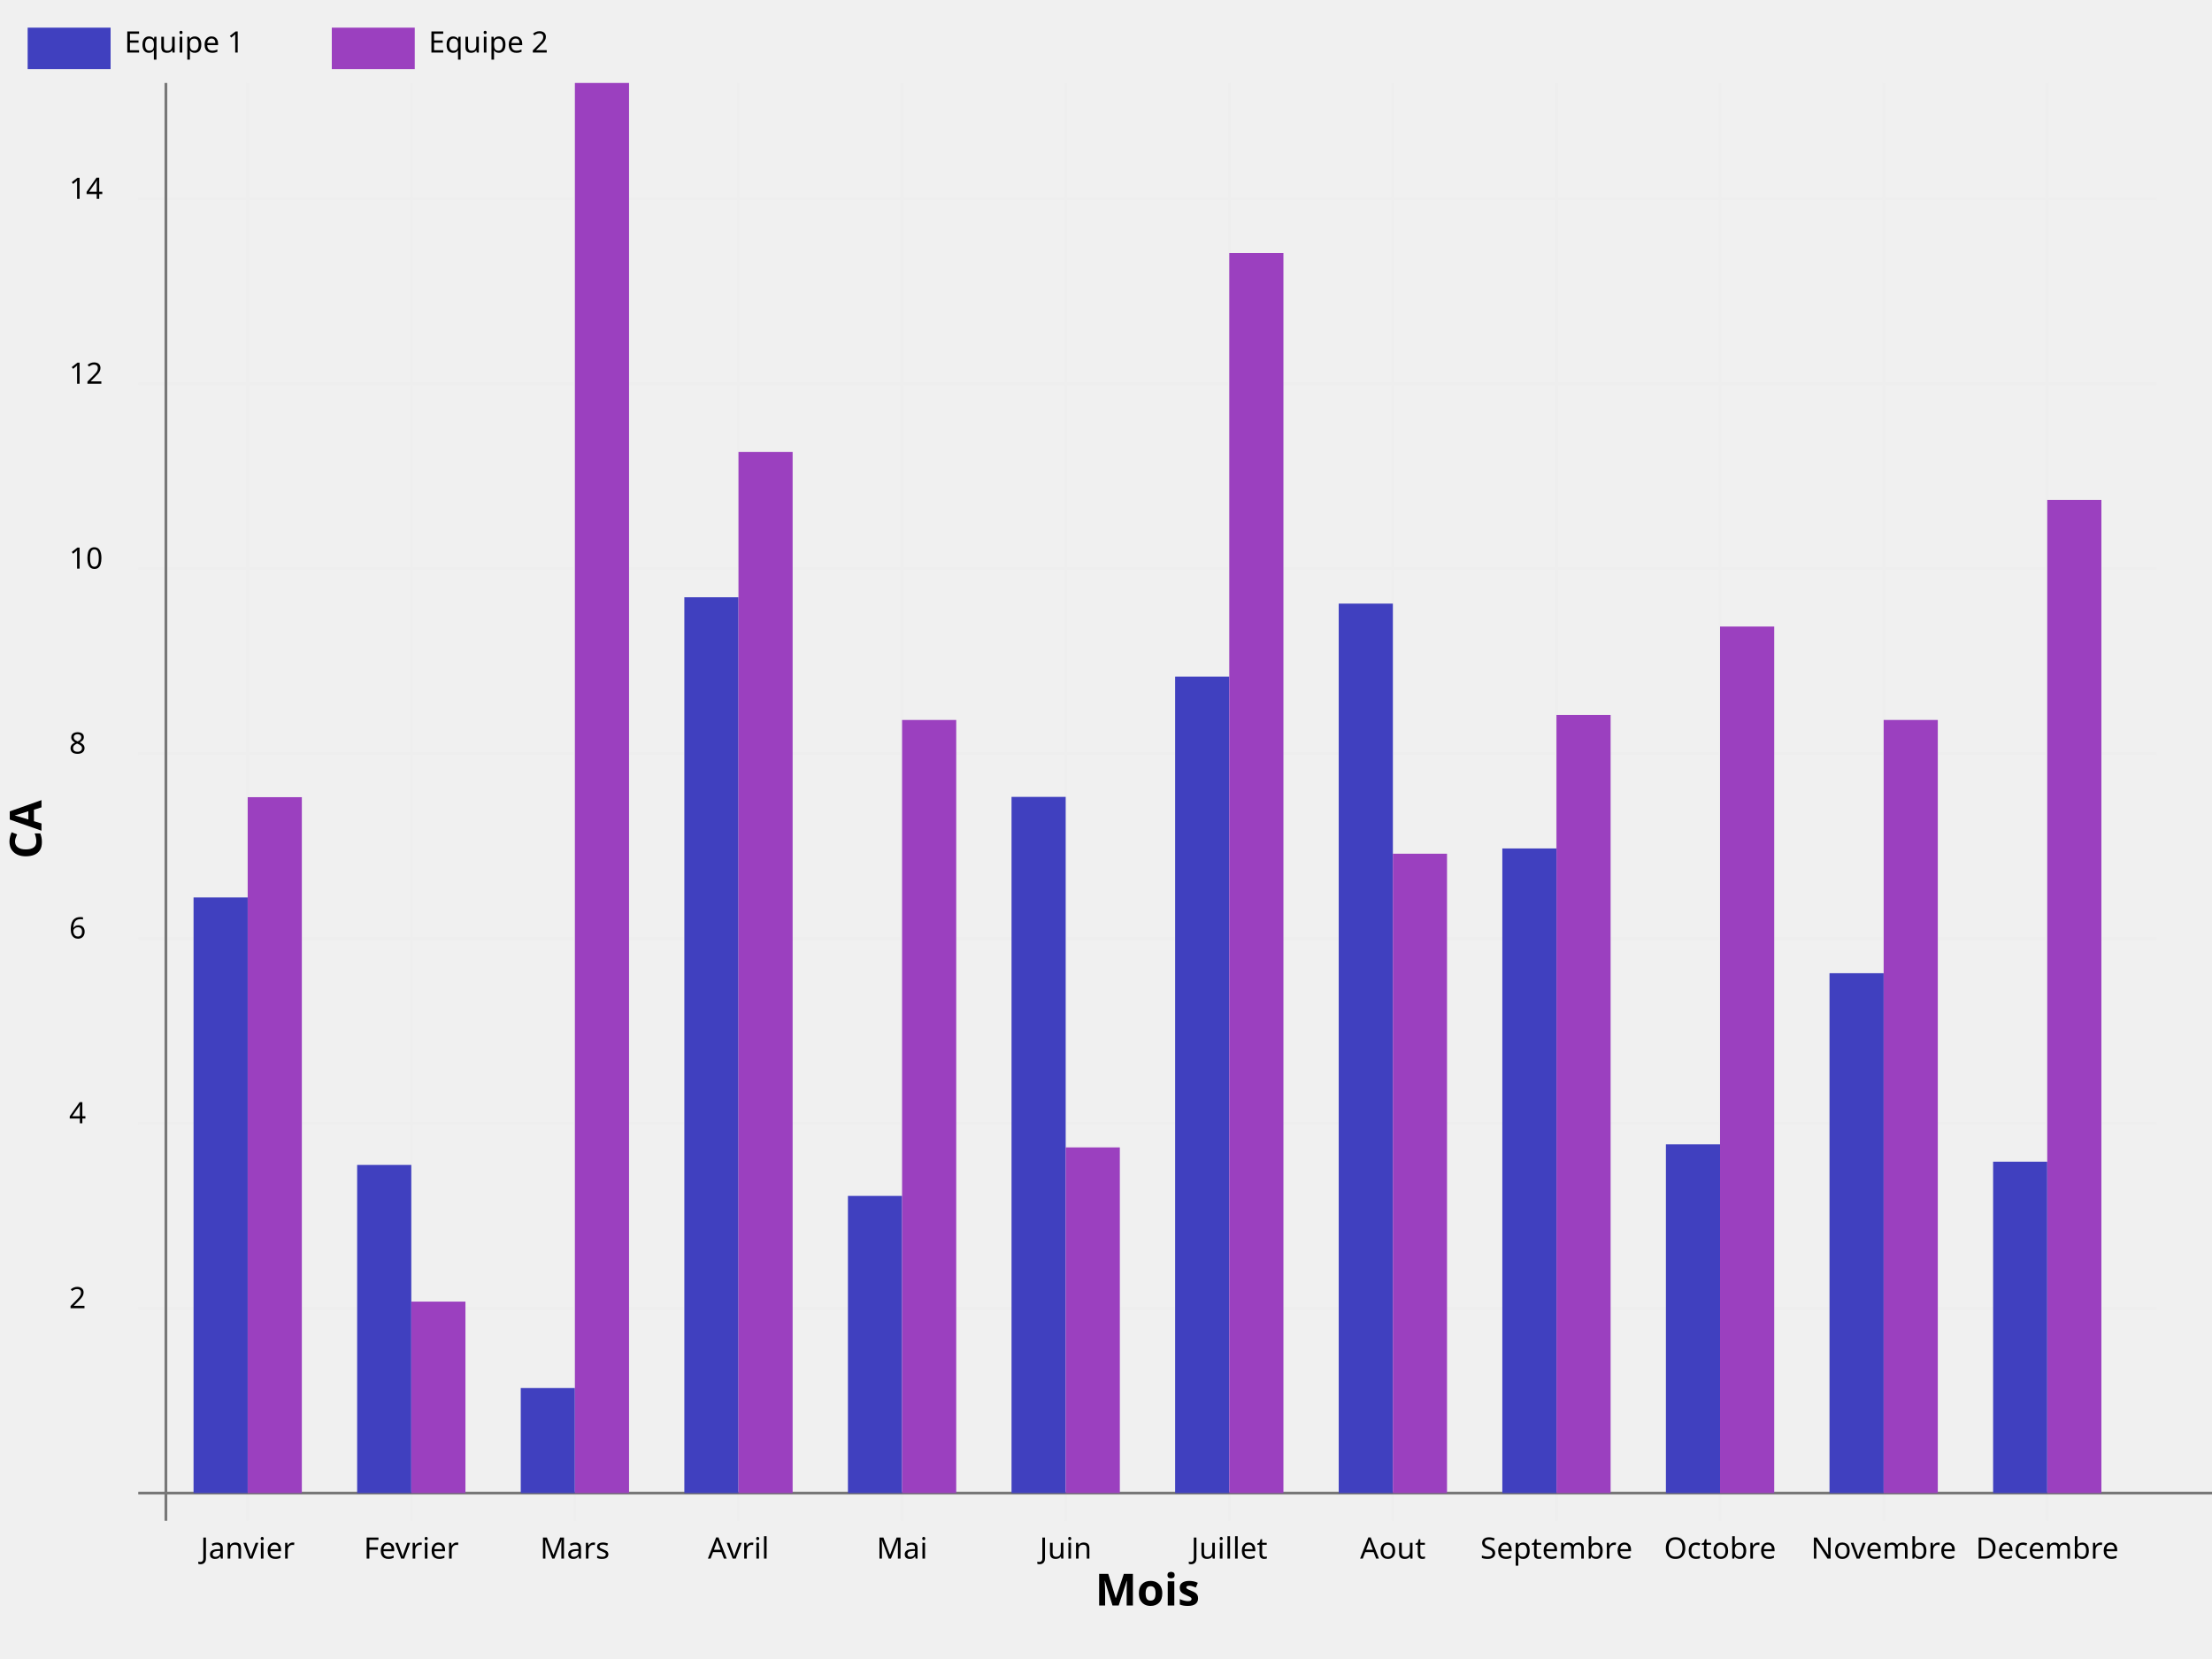
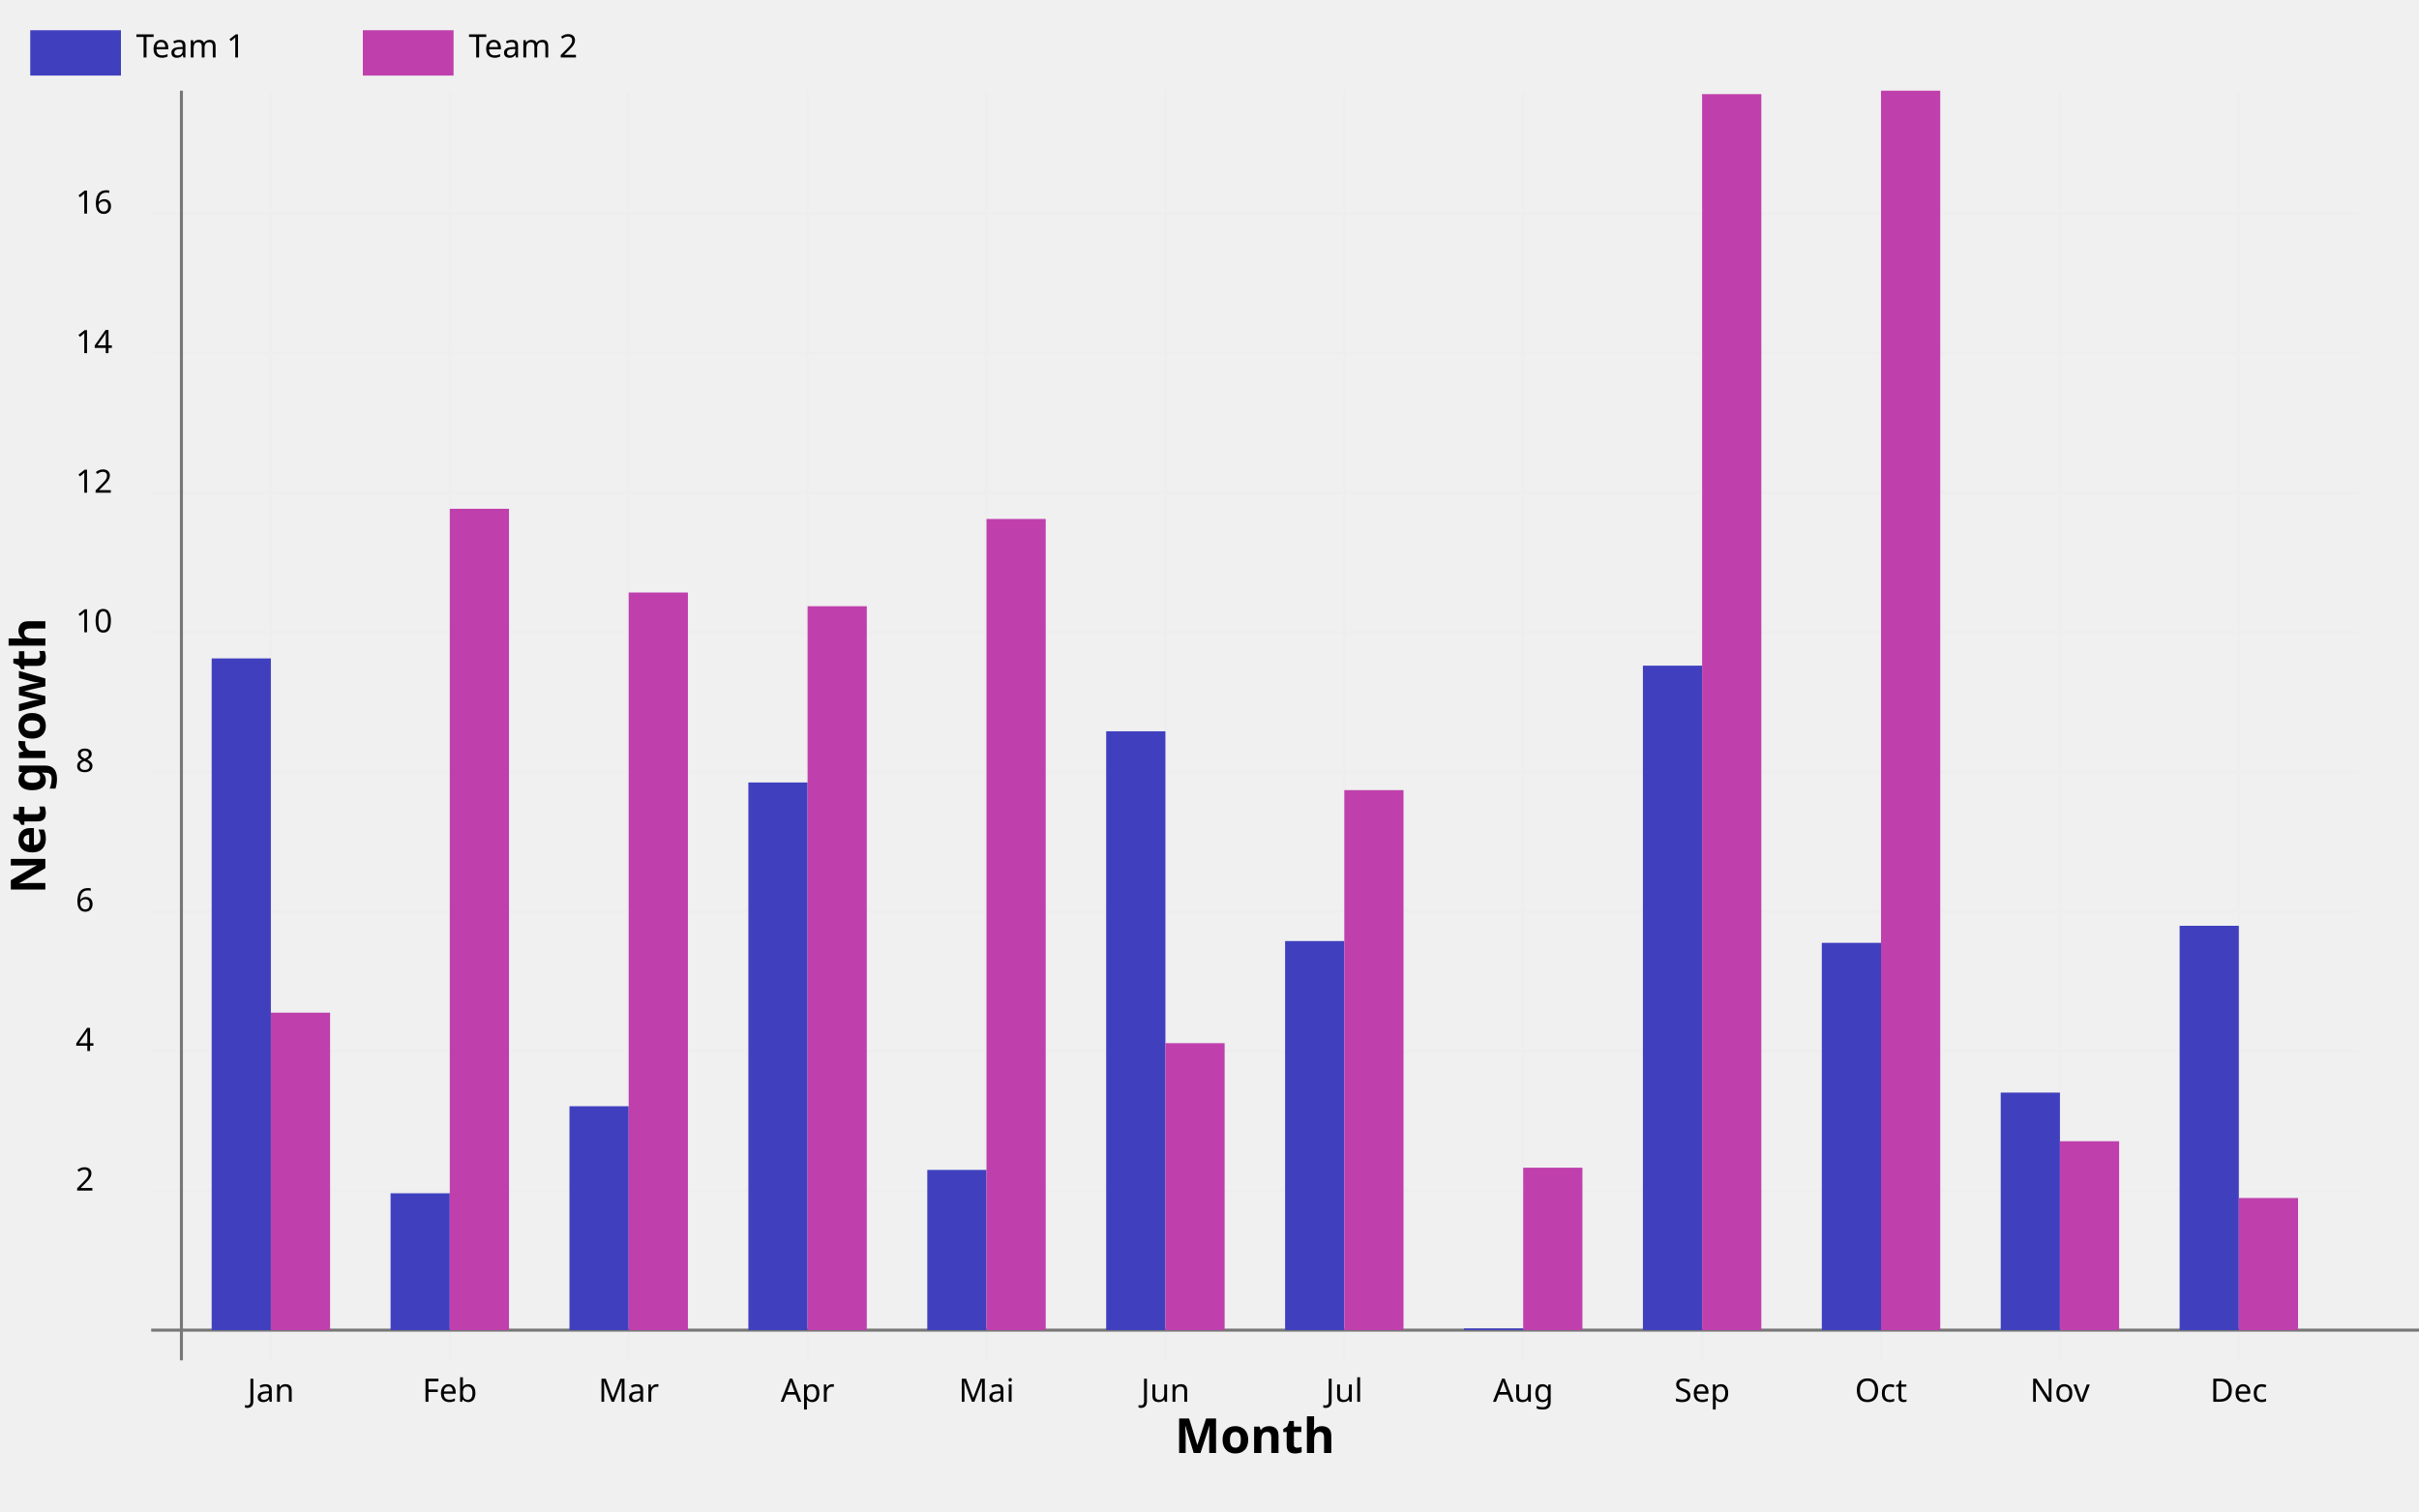
- <svg xmlns="http://www.w3.org/2000/svg" varsion="1.1" width="800" height="600">
+ <svg xmlns="http://www.w3.org/2000/svg" varsion="1.1" width="800" height="500">
  <style>text { font-size: 8pt; font-family: sans-serif }  .axislegend { font-size: 12pt; font-weight: bold } .hovercircle {z-index:0; cursor:pointer; } .value {z-index: 1; display:none; background-color: #fff; opacity: 0.7; } .hovercircle:hover + .value { display:block; }</style>
  <rect x="10" y="10" width="30" height="15" fill="#4040BF" />
-   <text x="45" y="19" alignment-baseline="middle">Equipe 1</text>
-   <rect x="120" y="10" width="30" height="15" fill="#9B40BF" />
-   <text x="155" y="19" alignment-baseline="middle">Equipe 2</text>
-   <line x1="50" x2="780" y1="473.131" y2="473.131" stroke="#eee" stroke-width="1" />
-   <text x="25" y="473.131">2</text>
-   <line x1="50" x2="780" y1="406.262" y2="406.262" stroke="#eee" stroke-width="1" />
-   <text x="25" y="406.262">4</text>
-   <line x1="50" x2="780" y1="339.393" y2="339.393" stroke="#eee" stroke-width="1" />
-   <text x="25" y="339.393">6</text>
-   <line x1="50" x2="780" y1="272.524" y2="272.524" stroke="#eee" stroke-width="1" />
-   <text x="25" y="272.524">8</text>
-   <line x1="50" x2="780" y1="205.655" y2="205.655" stroke="#eee" stroke-width="1" />
-   <text x="25" y="205.655">10</text>
-   <line x1="50" x2="780" y1="138.785" y2="138.785" stroke="#eee" stroke-width="1" />
-   <text x="25" y="138.785">12</text>
-   <line x1="50" x2="780" y1="71.916" y2="71.916" stroke="#eee" stroke-width="1" />
-   <text x="25" y="71.916">14</text>
-   <line x1="89.583" x2="89.583" y1="30" y2="550" stroke="#eee" stroke-width="1" />
-   <text x="89.583" y="560" dominant-baseline="middle" text-anchor="middle">Janvier</text>
-   <line x1="148.75" x2="148.75" y1="30" y2="550" stroke="#eee" stroke-width="1" />
-   <text x="148.75" y="560" dominant-baseline="middle" text-anchor="middle">Fevrier</text>
-   <line x1="207.917" x2="207.917" y1="30" y2="550" stroke="#eee" stroke-width="1" />
-   <text x="207.917" y="560" dominant-baseline="middle" text-anchor="middle">Mars</text>
-   <line x1="267.083" x2="267.083" y1="30" y2="550" stroke="#eee" stroke-width="1" />
-   <text x="267.083" y="560" dominant-baseline="middle" text-anchor="middle">Avril</text>
-   <line x1="326.25" x2="326.25" y1="30" y2="550" stroke="#eee" stroke-width="1" />
-   <text x="326.25" y="560" dominant-baseline="middle" text-anchor="middle">Mai</text>
-   <line x1="385.417" x2="385.417" y1="30" y2="550" stroke="#eee" stroke-width="1" />
-   <text x="385.417" y="560" dominant-baseline="middle" text-anchor="middle">Juin</text>
-   <line x1="444.583" x2="444.583" y1="30" y2="550" stroke="#eee" stroke-width="1" />
-   <text x="444.583" y="560" dominant-baseline="middle" text-anchor="middle">Juillet</text>
-   <line x1="503.75" x2="503.75" y1="30" y2="550" stroke="#eee" stroke-width="1" />
-   <text x="503.75" y="560" dominant-baseline="middle" text-anchor="middle">Aout</text>
-   <line x1="562.917" x2="562.917" y1="30" y2="550" stroke="#eee" stroke-width="1" />
-   <text x="562.917" y="560" dominant-baseline="middle" text-anchor="middle">Septembre</text>
-   <line x1="622.083" x2="622.083" y1="30" y2="550" stroke="#eee" stroke-width="1" />
-   <text x="622.083" y="560" dominant-baseline="middle" text-anchor="middle">Octobre</text>
-   <line x1="681.25" x2="681.25" y1="30" y2="550" stroke="#eee" stroke-width="1" />
-   <text x="681.25" y="560" dominant-baseline="middle" text-anchor="middle">Novembre</text>
-   <line x1="740.417" x2="740.417" y1="30" y2="550" stroke="#eee" stroke-width="1" />
-   <text x="740.417" y="560" dominant-baseline="middle" text-anchor="middle">Decembre</text>
-   <line x1="50" x2="800" y1="540" y2="540" stroke="#777" stroke-width="1" />
-   <text x="415" y="575" class="axislegend" dominant-baseline="middle" text-anchor="middle">Mois</text>
-   <line x1="60" x2="60" y1="30" y2="550" stroke="#777" stroke-width="1" />
-   <text x="15" y="300" transform="rotate(270, 15, 300)" class="axislegend" text-anchor="middle" alignment-baseline="middle">CA</text>
-   <rect x="70" y="324.577" fill="#4040BF" width="19.583" height="215.423" />
-   <rect x="129.167" y="421.312" fill="#4040BF" width="19.583" height="118.688" />
-   <rect x="188.333" y="502.001" fill="#4040BF" width="19.583" height="37.999" />
-   <rect x="247.5" y="216.006" fill="#4040BF" width="19.583" height="323.994" />
-   <rect x="306.667" y="432.515" fill="#4040BF" width="19.583" height="107.485" />
-   <rect x="365.833" y="288.203" fill="#4040BF" width="19.583" height="251.797" />
-   <rect x="425" y="244.699" fill="#4040BF" width="19.583" height="295.301" />
-   <rect x="484.167" y="218.298" fill="#4040BF" width="19.583" height="321.702" />
-   <rect x="543.333" y="306.852" fill="#4040BF" width="19.583" height="233.148" />
-   <rect x="602.5" y="413.864" fill="#4040BF" width="19.583" height="126.136" />
-   <rect x="661.667" y="351.974" fill="#4040BF" width="19.583" height="188.026" />
-   <rect x="720.833" y="420.142" fill="#4040BF" width="19.583" height="119.858" />
-   <rect x="89.583" y="288.307" fill="#9B40BF" width="19.583" height="251.693" />
-   <rect x="148.75" y="470.744" fill="#9B40BF" width="19.583" height="69.256" />
-   <rect x="207.917" y="30" fill="#9B40BF" width="19.583" height="510" />
-   <rect x="267.083" y="163.464" fill="#9B40BF" width="19.583" height="376.536" />
-   <rect x="326.25" y="260.387" fill="#9B40BF" width="19.583" height="279.613" />
-   <rect x="385.417" y="414.976" fill="#9B40BF" width="19.583" height="125.024" />
-   <rect x="444.583" y="91.519" fill="#9B40BF" width="19.583" height="448.481" />
-   <rect x="503.75" y="308.757" fill="#9B40BF" width="19.583" height="231.243" />
-   <rect x="562.917" y="258.556" fill="#9B40BF" width="19.583" height="281.444" />
-   <rect x="622.083" y="226.588" fill="#9B40BF" width="19.583" height="313.412" />
-   <rect x="681.25" y="260.383" fill="#9B40BF" width="19.583" height="279.617" />
-   <rect x="740.417" y="180.786" fill="#9B40BF" width="19.583" height="359.214" />
-   <rect class="hovercircle" x="70" y="324.577" width="19.583" height="215.423" fill-opacity="0" />
-   <text style="paint-order:stroke fill" class="value" x="80" y="314.577" text-anchor="middle" alignment-baseline="middle" stroke="#fff" stroke-width="10" fill="#555">6.443128257132446</text>
-   <rect class="hovercircle" x="129.167" y="421.312" width="19.583" height="118.688" fill-opacity="0" />
-   <text style="paint-order:stroke fill" class="value" x="139.167" y="411.312" text-anchor="middle" alignment-baseline="middle" stroke="#fff" stroke-width="10" fill="#555">3.5498720605729512</text>
-   <rect class="hovercircle" x="188.333" y="502.001" width="19.583" height="37.999" fill-opacity="0" />
-   <text style="paint-order:stroke fill" class="value" x="198.333" y="492.001" text-anchor="middle" alignment-baseline="middle" stroke="#fff" stroke-width="10" fill="#555">1.1365230865168774</text>
-   <rect class="hovercircle" x="247.5" y="216.006" width="19.583" height="323.994" fill-opacity="0" />
-   <text style="paint-order:stroke fill" class="value" x="257.5" y="206.006" text-anchor="middle" alignment-baseline="middle" stroke="#fff" stroke-width="10" fill="#555">9.690403813145439</text>
-   <rect class="hovercircle" x="306.667" y="432.515" width="19.583" height="107.485" fill-opacity="0" />
-   <text style="paint-order:stroke fill" class="value" x="316.667" y="422.515" text-anchor="middle" alignment-baseline="middle" stroke="#fff" stroke-width="10" fill="#555">3.2147964756683676</text>
-   <rect class="hovercircle" x="365.833" y="288.203" width="19.583" height="251.797" fill-opacity="0" />
-   <text style="paint-order:stroke fill" class="value" x="375.833" y="278.203" text-anchor="middle" alignment-baseline="middle" stroke="#fff" stroke-width="10" fill="#555">7.53104375261631</text>
-   <rect class="hovercircle" x="425" y="244.699" width="19.583" height="295.301" fill-opacity="0" />
-   <text style="paint-order:stroke fill" class="value" x="435" y="234.699" text-anchor="middle" alignment-baseline="middle" stroke="#fff" stroke-width="10" fill="#555">8.832198966130374</text>
-   <rect class="hovercircle" x="484.167" y="218.298" width="19.583" height="321.702" fill-opacity="0" />
-   <text style="paint-order:stroke fill" class="value" x="494.167" y="208.298" text-anchor="middle" alignment-baseline="middle" stroke="#fff" stroke-width="10" fill="#555">9.621853018494349</text>
-   <rect class="hovercircle" x="543.333" y="306.852" width="19.583" height="233.148" fill-opacity="0" />
-   <text style="paint-order:stroke fill" class="value" x="553.333" y="296.852" text-anchor="middle" alignment-baseline="middle" stroke="#fff" stroke-width="10" fill="#555">6.973271329855798</text>
-   <rect class="hovercircle" x="602.5" y="413.864" width="19.583" height="126.136" fill-opacity="0" />
-   <text style="paint-order:stroke fill" class="value" x="612.5" y="403.864" text-anchor="middle" alignment-baseline="middle" stroke="#fff" stroke-width="10" fill="#555">3.7726290728785905</text>
-   <rect class="hovercircle" x="661.667" y="351.974" width="19.583" height="188.026" fill-opacity="0" />
-   <text style="paint-order:stroke fill" class="value" x="671.667" y="341.974" text-anchor="middle" alignment-baseline="middle" stroke="#fff" stroke-width="10" fill="#555">5.623708253153847</text>
-   <rect class="hovercircle" x="720.833" y="420.142" width="19.583" height="119.858" fill-opacity="0" />
-   <text style="paint-order:stroke fill" class="value" x="730.833" y="410.142" text-anchor="middle" alignment-baseline="middle" stroke="#fff" stroke-width="10" fill="#555">3.584861721901426</text>
-   <rect class="hovercircle" x="89.583" y="288.307" width="19.583" height="251.693" fill-opacity="0" />
-   <text style="paint-order:stroke fill" class="value" x="99.583" y="278.307" text-anchor="middle" alignment-baseline="middle" stroke="#fff" stroke-width="10" fill="#555">7.527936435102056</text>
-   <rect class="hovercircle" x="148.75" y="470.744" width="19.583" height="69.256" fill-opacity="0" />
-   <text style="paint-order:stroke fill" class="value" x="158.75" y="460.744" text-anchor="middle" alignment-baseline="middle" stroke="#fff" stroke-width="10" fill="#555">2.071376396795436</text>
-   <rect class="hovercircle" x="207.917" y="30" width="19.583" height="510" fill-opacity="0" />
-   <text style="paint-order:stroke fill" class="value" x="217.917" y="20" text-anchor="middle" alignment-baseline="middle" stroke="#fff" stroke-width="10" fill="#555">15.253683210930426</text>
-   <rect class="hovercircle" x="267.083" y="163.464" width="19.583" height="376.536" fill-opacity="0" />
-   <text style="paint-order:stroke fill" class="value" x="277.083" y="153.464" text-anchor="middle" alignment-baseline="middle" stroke="#fff" stroke-width="10" fill="#555">11.261890284563618</text>
-   <rect class="hovercircle" x="326.25" y="260.387" width="19.583" height="279.613" fill-opacity="0" />
-   <text style="paint-order:stroke fill" class="value" x="336.25" y="250.387" text-anchor="middle" alignment-baseline="middle" stroke="#fff" stroke-width="10" fill="#555">8.363008621453695</text>
-   <rect class="hovercircle" x="385.417" y="414.976" width="19.583" height="125.024" fill-opacity="0" />
-   <text style="paint-order:stroke fill" class="value" x="395.417" y="404.976" text-anchor="middle" alignment-baseline="middle" stroke="#fff" stroke-width="10" fill="#555">3.7393771785616634</text>
-   <rect class="hovercircle" x="444.583" y="91.519" width="19.583" height="448.481" fill-opacity="0" />
-   <text style="paint-order:stroke fill" class="value" x="454.583" y="81.519" text-anchor="middle" alignment-baseline="middle" stroke="#fff" stroke-width="10" fill="#555">13.413687846070632</text>
-   <rect class="hovercircle" x="503.75" y="308.757" width="19.583" height="231.243" fill-opacity="0" />
-   <text style="paint-order:stroke fill" class="value" x="513.75" y="298.757" text-anchor="middle" alignment-baseline="middle" stroke="#fff" stroke-width="10" fill="#555">6.916290061775369</text>
-   <rect class="hovercircle" x="562.917" y="258.556" width="19.583" height="281.444" fill-opacity="0" />
-   <text style="paint-order:stroke fill" class="value" x="572.917" y="248.556" text-anchor="middle" alignment-baseline="middle" stroke="#fff" stroke-width="10" fill="#555">8.417748669542046</text>
-   <rect class="hovercircle" x="622.083" y="226.588" width="19.583" height="313.412" fill-opacity="0" />
-   <text style="paint-order:stroke fill" class="value" x="632.083" y="216.588" text-anchor="middle" alignment-baseline="middle" stroke="#fff" stroke-width="10" fill="#555">9.37389187205407</text>
-   <rect class="hovercircle" x="681.25" y="260.383" width="19.583" height="279.617" fill-opacity="0" />
-   <text style="paint-order:stroke fill" class="value" x="691.25" y="250.383" text-anchor="middle" alignment-baseline="middle" stroke="#fff" stroke-width="10" fill="#555">8.3631252029028</text>
-   <rect class="hovercircle" x="740.417" y="180.786" width="19.583" height="359.214" fill-opacity="0" />
-   <text style="paint-order:stroke fill" class="value" x="750.417" y="170.786" text-anchor="middle" alignment-baseline="middle" stroke="#fff" stroke-width="10" fill="#555">10.743811861045195</text>
+   <text x="45" y="19" alignment-baseline="middle">Team 1</text>
+   <rect x="120" y="10" width="30" height="15" fill="#BF40AC" />
+   <text x="155" y="19" alignment-baseline="middle">Team 2</text>
+   <line x1="50" x2="780" y1="393.832" y2="393.832" stroke="#eee" stroke-width="1" />
+   <text x="25" y="393.832">2</text>
+   <line x1="50" x2="780" y1="347.665" y2="347.665" stroke="#eee" stroke-width="1" />
+   <text x="25" y="347.665">4</text>
+   <line x1="50" x2="780" y1="301.497" y2="301.497" stroke="#eee" stroke-width="1" />
+   <text x="25" y="301.497">6</text>
+   <line x1="50" x2="780" y1="255.329" y2="255.329" stroke="#eee" stroke-width="1" />
+   <text x="25" y="255.329">8</text>
+   <line x1="50" x2="780" y1="209.161" y2="209.161" stroke="#eee" stroke-width="1" />
+   <text x="25" y="209.161">10</text>
+   <line x1="50" x2="780" y1="162.994" y2="162.994" stroke="#eee" stroke-width="1" />
+   <text x="25" y="162.994">12</text>
+   <line x1="50" x2="780" y1="116.826" y2="116.826" stroke="#eee" stroke-width="1" />
+   <text x="25" y="116.826">14</text>
+   <line x1="50" x2="780" y1="70.658" y2="70.658" stroke="#eee" stroke-width="1" />
+   <text x="25" y="70.658">16</text>
+   <line x1="89.583" x2="89.583" y1="30" y2="450" stroke="#eee" stroke-width="1" />
+   <text x="89.583" y="460" dominant-baseline="middle" text-anchor="middle">Jan</text>
+   <line x1="148.75" x2="148.75" y1="30" y2="450" stroke="#eee" stroke-width="1" />
+   <text x="148.75" y="460" dominant-baseline="middle" text-anchor="middle">Feb</text>
+   <line x1="207.917" x2="207.917" y1="30" y2="450" stroke="#eee" stroke-width="1" />
+   <text x="207.917" y="460" dominant-baseline="middle" text-anchor="middle">Mar</text>
+   <line x1="267.083" x2="267.083" y1="30" y2="450" stroke="#eee" stroke-width="1" />
+   <text x="267.083" y="460" dominant-baseline="middle" text-anchor="middle">Apr</text>
+   <line x1="326.25" x2="326.25" y1="30" y2="450" stroke="#eee" stroke-width="1" />
+   <text x="326.25" y="460" dominant-baseline="middle" text-anchor="middle">Mai</text>
+   <line x1="385.417" x2="385.417" y1="30" y2="450" stroke="#eee" stroke-width="1" />
+   <text x="385.417" y="460" dominant-baseline="middle" text-anchor="middle">Jun</text>
+   <line x1="444.583" x2="444.583" y1="30" y2="450" stroke="#eee" stroke-width="1" />
+   <text x="444.583" y="460" dominant-baseline="middle" text-anchor="middle">Jul</text>
+   <line x1="503.75" x2="503.75" y1="30" y2="450" stroke="#eee" stroke-width="1" />
+   <text x="503.75" y="460" dominant-baseline="middle" text-anchor="middle">Aug</text>
+   <line x1="562.917" x2="562.917" y1="30" y2="450" stroke="#eee" stroke-width="1" />
+   <text x="562.917" y="460" dominant-baseline="middle" text-anchor="middle">Sep</text>
+   <line x1="622.083" x2="622.083" y1="30" y2="450" stroke="#eee" stroke-width="1" />
+   <text x="622.083" y="460" dominant-baseline="middle" text-anchor="middle">Oct</text>
+   <line x1="681.25" x2="681.25" y1="30" y2="450" stroke="#eee" stroke-width="1" />
+   <text x="681.25" y="460" dominant-baseline="middle" text-anchor="middle">Nov</text>
+   <line x1="740.417" x2="740.417" y1="30" y2="450" stroke="#eee" stroke-width="1" />
+   <text x="740.417" y="460" dominant-baseline="middle" text-anchor="middle">Dec</text>
+   <line x1="50" x2="800" y1="440" y2="440" stroke="#777" stroke-width="1" />
+   <text x="415" y="475" class="axislegend" dominant-baseline="middle" text-anchor="middle">Month</text>
+   <line x1="60" x2="60" y1="30" y2="450" stroke="#777" stroke-width="1" />
+   <text x="15" y="250" transform="rotate(270, 15, 250)" class="axislegend" text-anchor="middle" alignment-baseline="middle">Net growth</text>
+   <rect x="70" y="217.797" fill="#4040BF" width="19.583" height="222.203" />
+   <rect x="129.167" y="394.729" fill="#4040BF" width="19.583" height="45.271" />
+   <rect x="188.333" y="365.936" fill="#4040BF" width="19.583" height="74.064" />
+   <rect x="247.5" y="258.837" fill="#4040BF" width="19.583" height="181.163" />
+   <rect x="306.667" y="387" fill="#4040BF" width="19.583" height="53" />
+   <rect x="365.833" y="241.904" fill="#4040BF" width="19.583" height="198.096" />
+   <rect x="425" y="311.291" fill="#4040BF" width="19.583" height="128.709" />
+   <rect x="484.167" y="439.435" fill="#4040BF" width="19.583" height="0.565" />
+   <rect x="543.333" y="220.195" fill="#4040BF" width="19.583" height="219.805" />
+   <rect x="602.5" y="311.889" fill="#4040BF" width="19.583" height="128.111" />
+   <rect x="661.667" y="361.42" fill="#4040BF" width="19.583" height="78.58" />
+   <rect x="720.833" y="306.244" fill="#4040BF" width="19.583" height="133.756" />
+   <rect x="89.583" y="334.98" fill="#BF40AC" width="19.583" height="105.02" />
+   <rect x="148.75" y="168.3" fill="#BF40AC" width="19.583" height="271.7" />
+   <rect x="207.917" y="196.004" fill="#BF40AC" width="19.583" height="243.996" />
+   <rect x="267.083" y="200.529" fill="#BF40AC" width="19.583" height="239.471" />
+   <rect x="326.25" y="171.67" fill="#BF40AC" width="19.583" height="268.33" />
+   <rect x="385.417" y="345.07" fill="#BF40AC" width="19.583" height="94.93" />
+   <rect x="444.583" y="261.371" fill="#BF40AC" width="19.583" height="178.629" />
+   <rect x="503.75" y="386.262" fill="#BF40AC" width="19.583" height="53.738" />
+   <rect x="562.917" y="31.137" fill="#BF40AC" width="19.583" height="408.863" />
+   <rect x="622.083" y="30" fill="#BF40AC" width="19.583" height="410" />
+   <rect x="681.25" y="377.511" fill="#BF40AC" width="19.583" height="62.489" />
+   <rect x="740.417" y="396.288" fill="#BF40AC" width="19.583" height="43.712" />
+   <rect class="hovercircle" x="70" y="217.797" width="19.583" height="222.203" fill-opacity="0" />
+   <text style="paint-order:stroke fill" class="value" x="80" y="207.797" text-anchor="middle" alignment-baseline="middle" stroke="#fff" stroke-width="10" fill="#555">9.62588413670709</text>
+   <rect class="hovercircle" x="129.167" y="394.729" width="19.583" height="45.271" fill-opacity="0" />
+   <text style="paint-order:stroke fill" class="value" x="139.167" y="384.729" text-anchor="middle" alignment-baseline="middle" stroke="#fff" stroke-width="10" fill="#555">1.9611396738181117</text>
+   <rect class="hovercircle" x="188.333" y="365.936" width="19.583" height="74.064" fill-opacity="0" />
+   <text style="paint-order:stroke fill" class="value" x="198.333" y="355.936" text-anchor="middle" alignment-baseline="middle" stroke="#fff" stroke-width="10" fill="#555">3.2084725474578413</text>
+   <rect class="hovercircle" x="247.5" y="258.837" width="19.583" height="181.163" fill-opacity="0" />
+   <text style="paint-order:stroke fill" class="value" x="257.5" y="248.837" text-anchor="middle" alignment-baseline="middle" stroke="#fff" stroke-width="10" fill="#555">7.848016184244494</text>
+   <rect class="hovercircle" x="306.667" y="387" width="19.583" height="53" fill-opacity="0" />
+   <text style="paint-order:stroke fill" class="value" x="316.667" y="377" text-anchor="middle" alignment-baseline="middle" stroke="#fff" stroke-width="10" fill="#555">2.295993960741675</text>
+   <rect class="hovercircle" x="365.833" y="241.904" width="19.583" height="198.096" fill-opacity="0" />
+   <text style="paint-order:stroke fill" class="value" x="375.833" y="231.904" text-anchor="middle" alignment-baseline="middle" stroke="#fff" stroke-width="10" fill="#555">8.581565863914808</text>
+   <rect class="hovercircle" x="425" y="311.291" width="19.583" height="128.709" fill-opacity="0" />
+   <text style="paint-order:stroke fill" class="value" x="435" y="301.291" text-anchor="middle" alignment-baseline="middle" stroke="#fff" stroke-width="10" fill="#555">5.575714841421546</text>
+   <rect class="hovercircle" x="484.167" y="439.435" width="19.583" height="0.565" fill-opacity="0" />
+   <text style="paint-order:stroke fill" class="value" x="494.167" y="429.435" text-anchor="middle" alignment-baseline="middle" stroke="#fff" stroke-width="10" fill="#555">0.024484464242148684</text>
+   <rect class="hovercircle" x="543.333" y="220.195" width="19.583" height="219.805" fill-opacity="0" />
+   <text style="paint-order:stroke fill" class="value" x="553.333" y="210.195" text-anchor="middle" alignment-baseline="middle" stroke="#fff" stroke-width="10" fill="#555">9.5220161838913</text>
+   <rect class="hovercircle" x="602.5" y="311.889" width="19.583" height="128.111" fill-opacity="0" />
+   <text style="paint-order:stroke fill" class="value" x="612.5" y="301.889" text-anchor="middle" alignment-baseline="middle" stroke="#fff" stroke-width="10" fill="#555">5.549828264198786</text>
+   <rect class="hovercircle" x="661.667" y="361.42" width="19.583" height="78.58" fill-opacity="0" />
+   <text style="paint-order:stroke fill" class="value" x="671.667" y="351.42" text-anchor="middle" alignment-baseline="middle" stroke="#fff" stroke-width="10" fill="#555">3.4040979862555814</text>
+   <rect class="hovercircle" x="720.833" y="306.244" width="19.583" height="133.756" fill-opacity="0" />
+   <text style="paint-order:stroke fill" class="value" x="730.833" y="296.244" text-anchor="middle" alignment-baseline="middle" stroke="#fff" stroke-width="10" fill="#555">5.794365973755665</text>
+   <rect class="hovercircle" x="89.583" y="334.98" width="19.583" height="105.02" fill-opacity="0" />
+   <text style="paint-order:stroke fill" class="value" x="99.583" y="324.98" text-anchor="middle" alignment-baseline="middle" stroke="#fff" stroke-width="10" fill="#555">4.549504252123586</text>
+   <rect class="hovercircle" x="148.75" y="168.3" width="19.583" height="271.7" fill-opacity="0" />
+   <text style="paint-order:stroke fill" class="value" x="158.75" y="158.3" text-anchor="middle" alignment-baseline="middle" stroke="#fff" stroke-width="10" fill="#555">11.770116525714165</text>
+   <rect class="hovercircle" x="207.917" y="196.004" width="19.583" height="243.996" fill-opacity="0" />
+   <text style="paint-order:stroke fill" class="value" x="217.917" y="186.004" text-anchor="middle" alignment-baseline="middle" stroke="#fff" stroke-width="10" fill="#555">10.569959032742913</text>
+   <rect class="hovercircle" x="267.083" y="200.529" width="19.583" height="239.471" fill-opacity="0" />
+   <text style="paint-order:stroke fill" class="value" x="277.083" y="190.529" text-anchor="middle" alignment-baseline="middle" stroke="#fff" stroke-width="10" fill="#555">10.37396876536652</text>
+   <rect class="hovercircle" x="326.25" y="171.67" width="19.583" height="268.33" fill-opacity="0" />
+   <text style="paint-order:stroke fill" class="value" x="336.25" y="161.67" text-anchor="middle" alignment-baseline="middle" stroke="#fff" stroke-width="10" fill="#555">11.624148348343706</text>
+   <rect class="hovercircle" x="385.417" y="345.07" width="19.583" height="94.93" fill-opacity="0" />
+   <text style="paint-order:stroke fill" class="value" x="395.417" y="335.07" text-anchor="middle" alignment-baseline="middle" stroke="#fff" stroke-width="10" fill="#555">4.112385956591365</text>
+   <rect class="hovercircle" x="444.583" y="261.371" width="19.583" height="178.629" fill-opacity="0" />
+   <text style="paint-order:stroke fill" class="value" x="454.583" y="251.371" text-anchor="middle" alignment-baseline="middle" stroke="#fff" stroke-width="10" fill="#555">7.738281964598674</text>
+   <rect class="hovercircle" x="503.75" y="386.262" width="19.583" height="53.738" fill-opacity="0" />
+   <text style="paint-order:stroke fill" class="value" x="513.75" y="376.262" text-anchor="middle" alignment-baseline="middle" stroke="#fff" stroke-width="10" fill="#555">2.3279320773242924</text>
+   <rect class="hovercircle" x="562.917" y="31.137" width="19.583" height="408.863" fill-opacity="0" />
+   <text style="paint-order:stroke fill" class="value" x="572.917" y="21.137" text-anchor="middle" alignment-baseline="middle" stroke="#fff" stroke-width="10" fill="#555">17.71207716170325</text>
+   <rect class="hovercircle" x="622.083" y="30" width="19.583" height="410" fill-opacity="0" />
+   <text style="paint-order:stroke fill" class="value" x="632.083" y="20" text-anchor="middle" alignment-baseline="middle" stroke="#fff" stroke-width="10" fill="#555">17.761322199507525</text>
+   <rect class="hovercircle" x="681.25" y="377.511" width="19.583" height="62.489" fill-opacity="0" />
+   <text style="paint-order:stroke fill" class="value" x="691.25" y="367.511" text-anchor="middle" alignment-baseline="middle" stroke="#fff" stroke-width="10" fill="#555">2.7070488591522985</text>
+   <rect class="hovercircle" x="740.417" y="396.288" width="19.583" height="43.712" fill-opacity="0" />
+   <text style="paint-order:stroke fill" class="value" x="750.417" y="386.288" text-anchor="middle" alignment-baseline="middle" stroke="#fff" stroke-width="10" fill="#555">1.893599825630759</text>
</svg>
